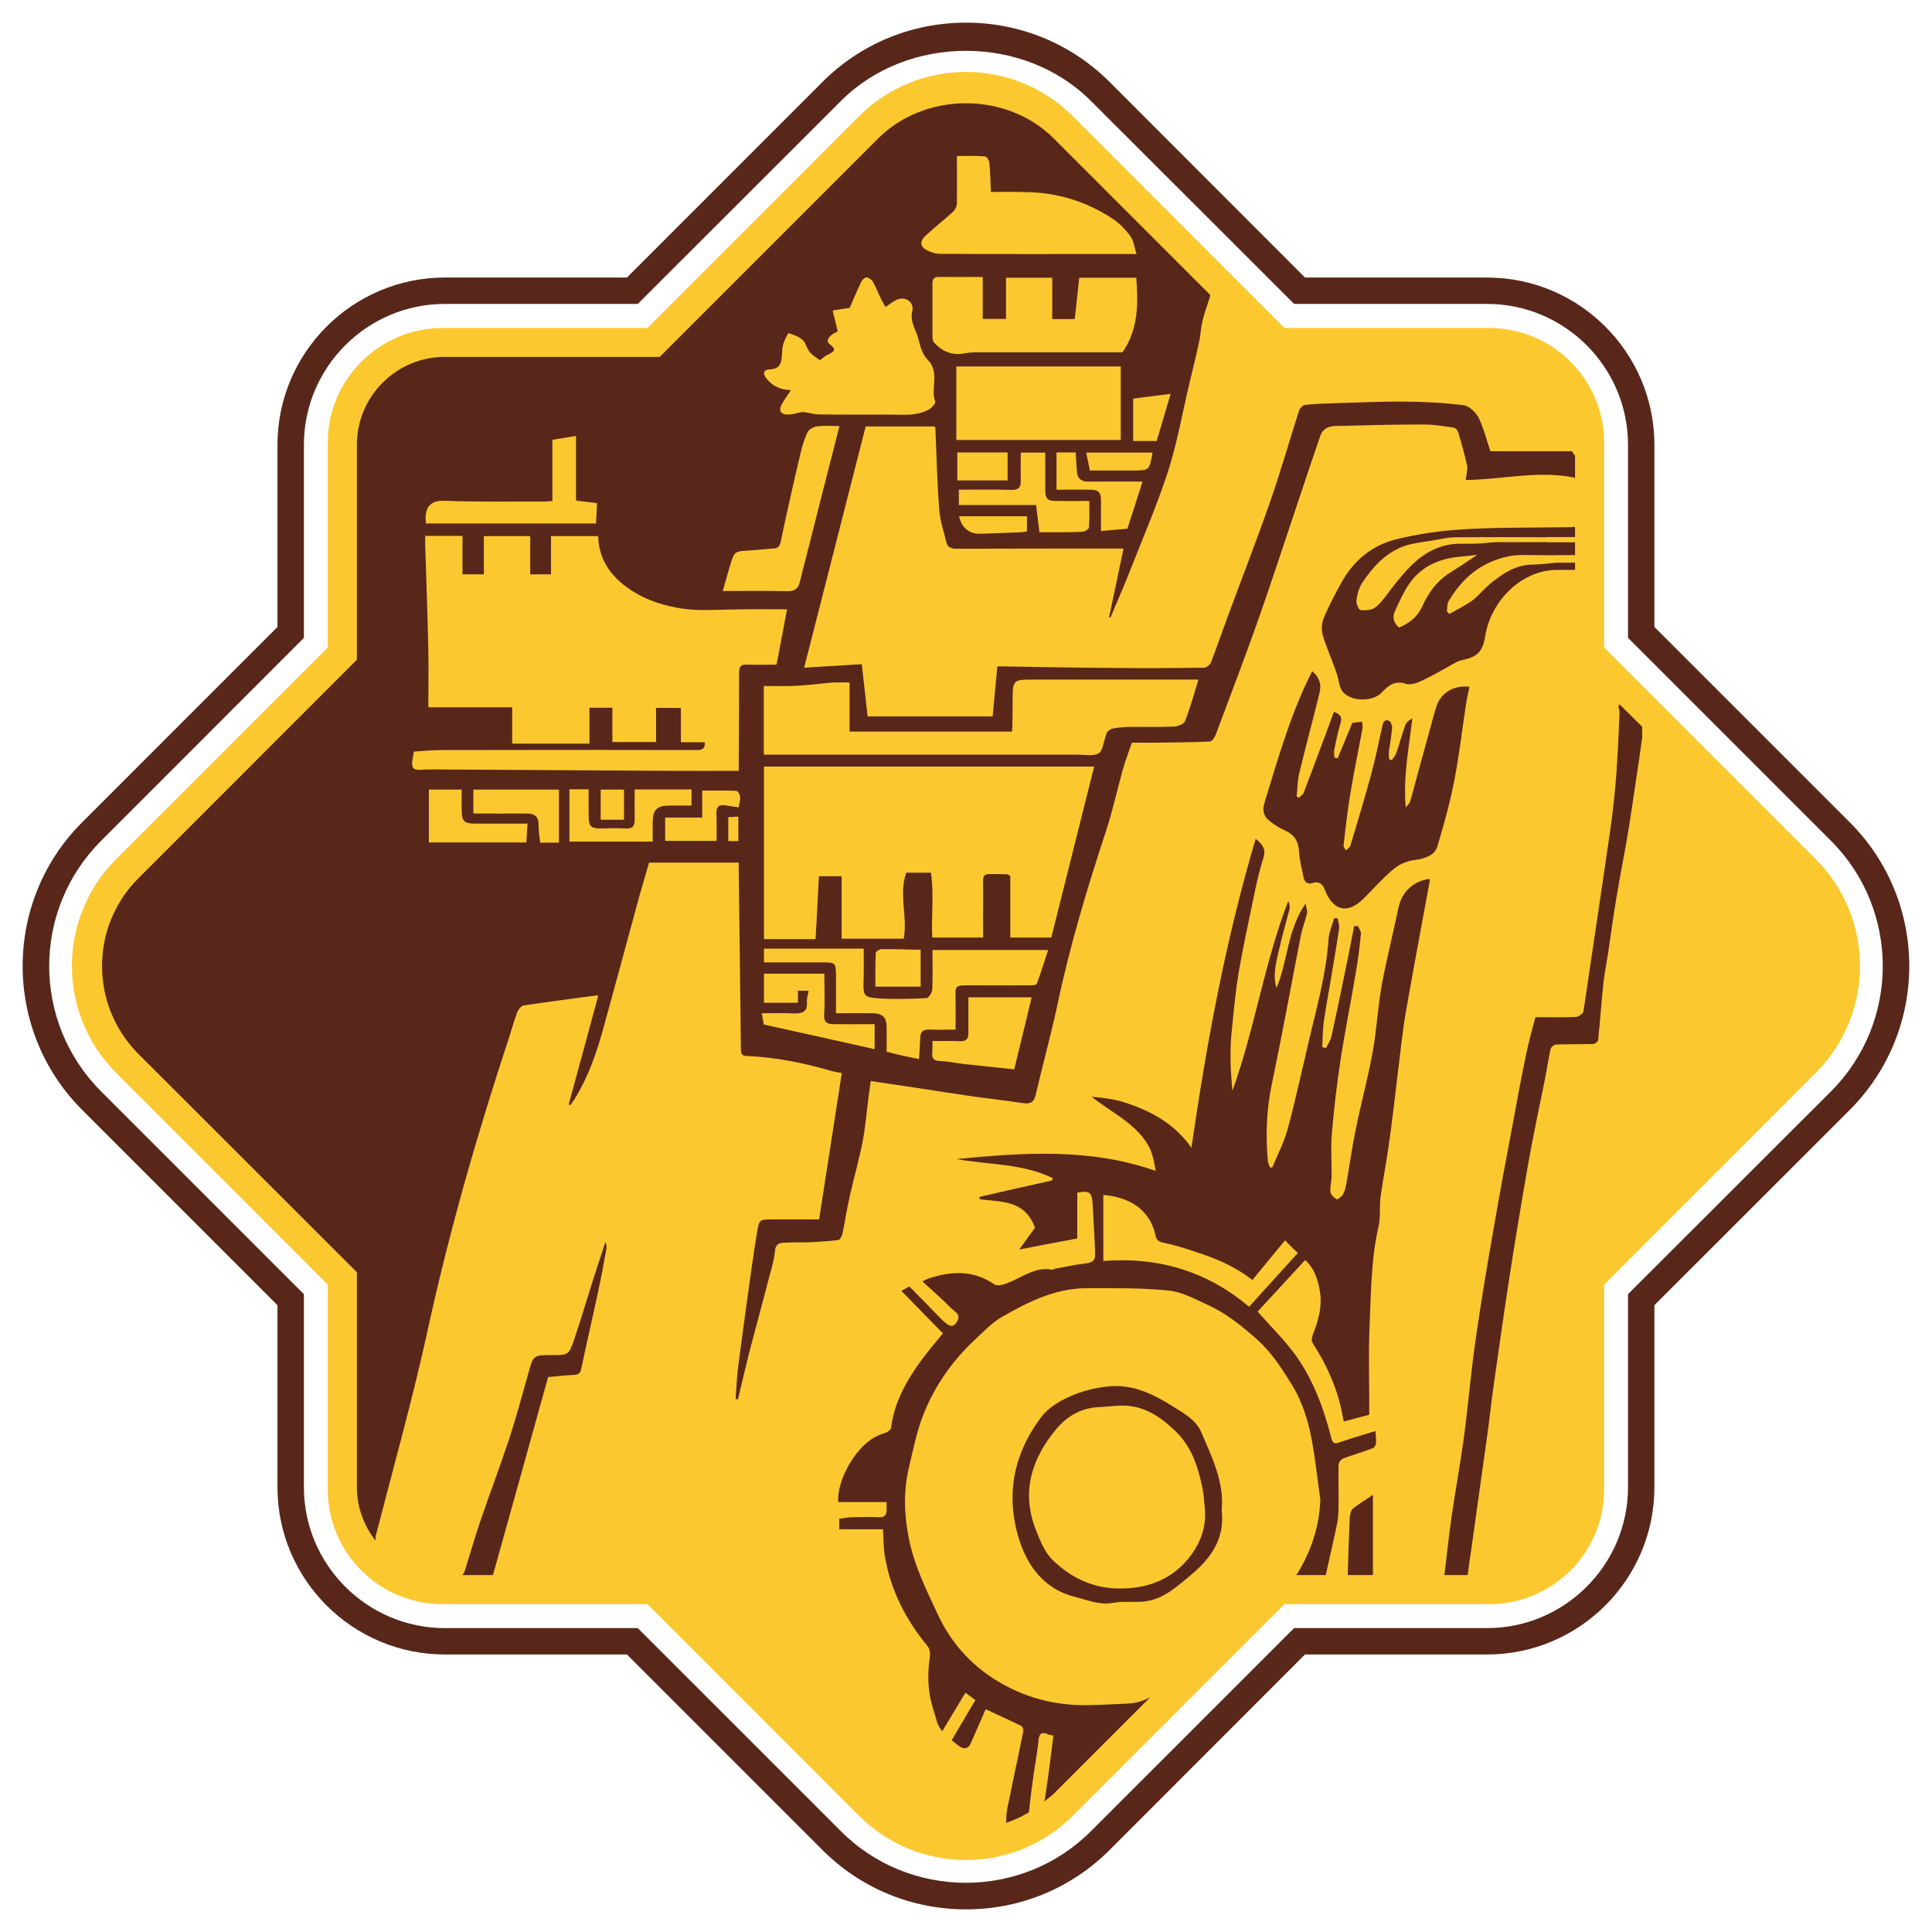
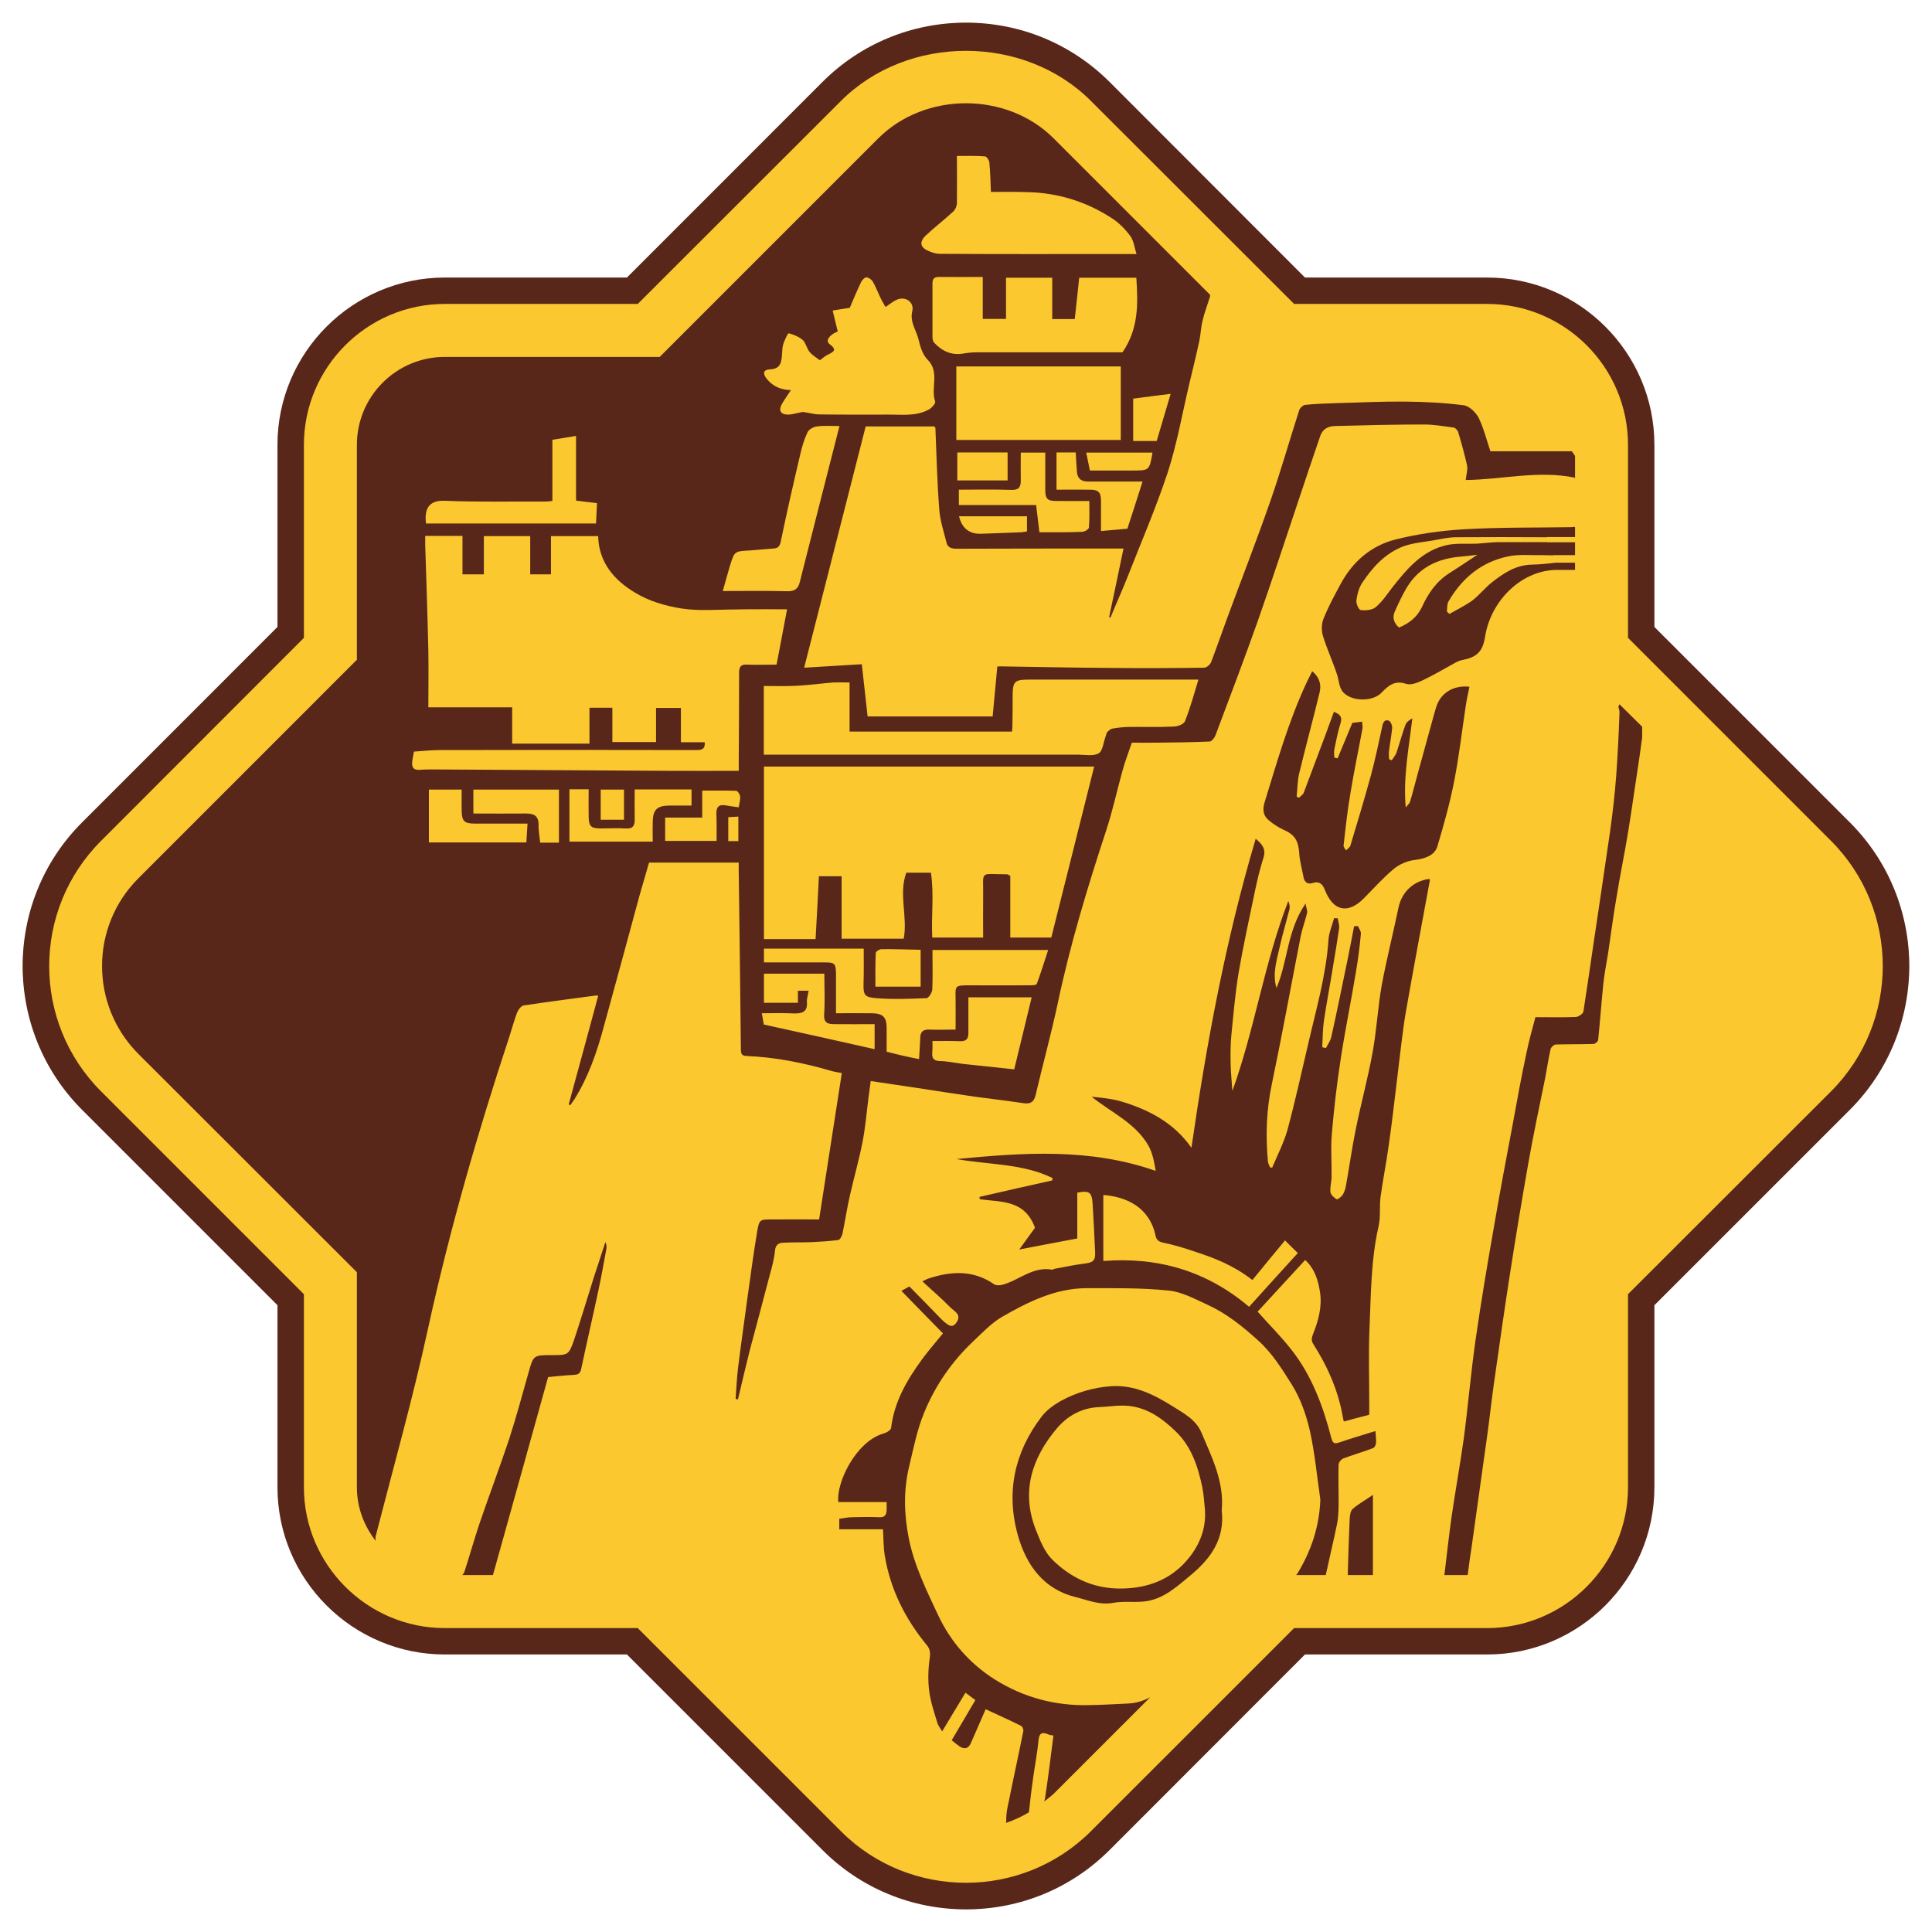
<svg xmlns="http://www.w3.org/2000/svg" width="60" height="60" viewBox="0 0 1024 1024">
  <g transform="matrix(26.34017 0 0 26.34017 -9510.614 -29418.921)">
-     <path fill="rgb(251, 200, 48)" d="M 397.605 1134.172 L 393.348 1129.914 L 393.348 1125.793 C 393.348 1124.52 392.312 1123.484 391.035 1123.484 L 386.914 1123.484 L 382.656 1119.223 C 381.469 1118.035 379.543 1118.035 378.355 1119.223 L 374.098 1123.484 L 369.977 1123.484 C 368.699 1123.484 367.664 1124.52 367.664 1125.793 L 367.664 1129.914 L 363.406 1134.172 C 362.219 1135.359 362.219 1137.285 363.406 1138.473 L 367.664 1142.734 L 367.664 1146.852 C 367.664 1148.129 368.699 1149.164 369.977 1149.164 L 374.098 1149.164 L 378.355 1153.422 C 379.543 1154.609 381.469 1154.609 382.656 1153.422 L 386.914 1149.164 L 391.035 1149.164 C 392.312 1149.164 393.348 1148.129 393.348 1146.852 L 393.348 1142.734 L 397.605 1138.473 C 398.793 1137.285 398.793 1135.359 397.605 1134.172" />
+     <path fill="rgb(251, 200, 48)" transform="translate(380.5059 1136.322) scale(1.055) translate(-380.5059 -1136.322)" d="M 397.605 1134.172 L 393.348 1129.914 L 393.348 1125.793 C 393.348 1124.52 392.312 1123.484 391.035 1123.484 L 386.914 1123.484 L 382.656 1119.223 C 381.469 1118.035 379.543 1118.035 378.355 1119.223 L 374.098 1123.484 L 369.977 1123.484 C 368.699 1123.484 367.664 1124.52 367.664 1125.793 L 367.664 1129.914 L 363.406 1134.172 C 362.219 1135.359 362.219 1137.285 363.406 1138.473 L 367.664 1142.734 L 367.664 1146.852 C 367.664 1148.129 368.699 1149.164 369.977 1149.164 L 374.098 1149.164 L 378.355 1153.422 C 379.543 1154.609 381.469 1154.609 382.656 1153.422 L 386.914 1149.164 L 391.035 1149.164 C 392.312 1149.164 393.348 1148.129 393.348 1146.852 L 393.348 1142.734 L 397.605 1138.473 C 398.793 1137.285 398.793 1135.359 397.605 1134.172" />
    <path fill="rgb(88, 39, 26)" d="M 388.227 1147.453 C 388.211 1147.824 388.199 1148.195 388.188 1148.578 L 388.695 1148.578 L 388.695 1146.965 C 388.547 1147.066 388.406 1147.145 388.289 1147.246 C 388.242 1147.285 388.23 1147.383 388.227 1147.453" />
    <path fill="rgb(88, 39, 26)" d="M 387.621 1130.824 C 387.66 1130.664 387.625 1130.516 387.473 1130.391 C 387.434 1130.473 387.398 1130.539 387.367 1130.605 C 387 1131.387 386.766 1132.215 386.512 1133.039 C 386.469 1133.188 386.492 1133.309 386.609 1133.398 C 386.699 1133.473 386.797 1133.535 386.898 1133.582 C 387.117 1133.676 387.195 1133.801 387.211 1134.039 C 387.219 1134.207 387.27 1134.379 387.301 1134.547 C 387.324 1134.652 387.398 1134.68 387.484 1134.652 C 387.625 1134.609 387.688 1134.684 387.73 1134.797 C 387.898 1135.219 388.191 1135.281 388.508 1134.965 C 388.711 1134.762 388.898 1134.547 389.117 1134.367 C 389.23 1134.273 389.395 1134.203 389.543 1134.188 C 389.73 1134.164 389.938 1134.102 389.992 1133.914 C 390.121 1133.484 390.242 1133.051 390.328 1132.613 C 390.426 1132.117 390.484 1131.613 390.559 1131.113 C 390.578 1130.977 390.609 1130.84 390.637 1130.703 C 390.324 1130.668 390.07 1130.82 389.977 1131.086 C 389.945 1131.18 389.922 1131.273 389.895 1131.367 C 389.793 1131.734 389.691 1132.105 389.59 1132.477 C 389.539 1132.656 389.496 1132.84 389.441 1133.02 C 389.426 1133.062 389.383 1133.094 389.355 1133.133 C 389.301 1132.52 389.418 1131.938 389.488 1131.34 C 389.422 1131.375 389.367 1131.418 389.348 1131.473 C 389.281 1131.656 389.23 1131.848 389.168 1132.031 C 389.148 1132.086 389.105 1132.133 389.074 1132.184 C 389.055 1132.176 389.039 1132.168 389.02 1132.16 C 389.02 1132.113 389.012 1132.066 389.016 1132.02 C 389.035 1131.859 389.066 1131.699 389.082 1131.535 C 389.086 1131.488 389.055 1131.402 389.016 1131.387 C 388.93 1131.352 388.898 1131.422 388.883 1131.5 C 388.809 1131.832 388.742 1132.168 388.652 1132.496 C 388.523 1132.965 388.383 1133.434 388.242 1133.898 C 388.23 1133.938 388.184 1133.965 388.152 1133.996 C 388.133 1133.961 388.098 1133.922 388.105 1133.895 C 388.145 1133.535 388.184 1133.18 388.246 1132.824 C 388.316 1132.395 388.406 1131.973 388.484 1131.547 C 388.492 1131.504 388.48 1131.461 388.477 1131.406 C 388.402 1131.414 388.336 1131.422 388.281 1131.43 C 388.18 1131.672 388.082 1131.91 387.984 1132.145 C 387.961 1132.137 387.941 1132.133 387.918 1132.129 C 387.918 1132.066 387.906 1132.004 387.922 1131.945 C 387.957 1131.773 387.992 1131.605 388.043 1131.438 C 388.082 1131.316 388.039 1131.258 387.91 1131.207 C 387.848 1131.379 387.789 1131.539 387.73 1131.699 C 387.586 1132.082 387.445 1132.461 387.301 1132.84 C 387.285 1132.879 387.238 1132.902 387.207 1132.938 C 387.191 1132.93 387.176 1132.922 387.16 1132.914 C 387.176 1132.762 387.176 1132.609 387.207 1132.465 C 387.34 1131.914 387.488 1131.371 387.621 1130.824" />
    <path fill="rgb(88, 39, 26)" d="M 383.27 1140.93 C 383.734 1140.965 384.199 1141.176 384.32 1141.746 C 384.34 1141.84 384.387 1141.871 384.484 1141.891 C 384.707 1141.938 384.922 1142.004 385.137 1142.078 C 385.516 1142.203 385.887 1142.344 386.27 1142.641 C 386.477 1142.387 386.699 1142.117 386.926 1141.844 C 387.035 1141.953 387.102 1142.02 387.184 1142.098 C 386.855 1142.457 386.539 1142.809 386.203 1143.18 C 385.355 1142.461 384.375 1142.172 383.27 1142.258 Z M 383.754 1151.164 C 383.496 1151.176 383.234 1151.191 382.973 1151.195 C 382.289 1151.211 381.652 1151.035 381.082 1150.676 C 380.582 1150.359 380.199 1149.922 379.945 1149.383 C 379.711 1148.883 379.465 1148.387 379.355 1147.836 C 379.262 1147.359 379.246 1146.891 379.359 1146.41 C 379.449 1146.035 379.52 1145.66 379.668 1145.301 C 379.895 1144.754 380.223 1144.281 380.652 1143.875 C 380.84 1143.699 381.02 1143.504 381.238 1143.379 C 381.762 1143.078 382.305 1142.809 382.93 1142.805 C 383.477 1142.805 384.031 1142.797 384.574 1142.852 C 384.844 1142.875 385.105 1143.02 385.363 1143.137 C 385.742 1143.309 386.062 1143.566 386.375 1143.848 C 386.668 1144.109 386.867 1144.434 387.066 1144.75 C 387.238 1145.027 387.352 1145.352 387.426 1145.672 C 387.527 1146.129 387.57 1146.598 387.637 1147.059 C 387.617 1147.609 387.449 1148.102 387.168 1148.559 C 387.164 1148.566 387.152 1148.574 387.145 1148.578 L 387.746 1148.578 C 387.82 1148.234 387.902 1147.895 387.973 1147.551 C 387.996 1147.441 388 1147.324 388.004 1147.211 C 388.008 1146.926 387.996 1146.641 388.004 1146.355 C 388.004 1146.312 388.059 1146.246 388.102 1146.23 C 388.301 1146.156 388.504 1146.098 388.699 1146.023 C 388.73 1146.012 388.754 1145.957 388.758 1145.922 C 388.762 1145.844 388.75 1145.762 388.746 1145.68 C 388.496 1145.758 388.254 1145.828 388.016 1145.91 C 387.922 1145.941 387.891 1145.934 387.859 1145.824 C 387.695 1145.188 387.469 1144.57 387.055 1144.043 C 386.844 1143.773 386.598 1143.531 386.375 1143.277 C 386.684 1142.941 387 1142.598 387.332 1142.238 C 387.527 1142.418 387.598 1142.656 387.633 1142.906 C 387.672 1143.195 387.594 1143.469 387.488 1143.734 C 387.461 1143.809 387.449 1143.863 387.5 1143.938 C 387.738 1144.312 387.926 1144.707 388.035 1145.141 C 388.066 1145.254 388.082 1145.375 388.109 1145.488 C 388.273 1145.445 388.438 1145.398 388.621 1145.352 L 388.621 1145.125 C 388.621 1144.633 388.605 1144.137 388.625 1143.645 C 388.656 1142.945 388.652 1142.246 388.809 1141.559 C 388.852 1141.371 388.824 1141.164 388.848 1140.973 C 388.895 1140.625 388.965 1140.285 389.012 1139.938 C 389.086 1139.43 389.141 1138.922 389.203 1138.414 C 389.254 1138.016 389.293 1137.613 389.363 1137.215 C 389.516 1136.344 389.68 1135.473 389.84 1134.602 C 389.84 1134.59 389.836 1134.578 389.836 1134.57 C 389.516 1134.605 389.277 1134.832 389.211 1135.141 C 389.102 1135.664 388.969 1136.188 388.871 1136.715 C 388.793 1137.16 388.77 1137.617 388.688 1138.062 C 388.594 1138.582 388.453 1139.094 388.348 1139.617 C 388.273 1139.98 388.223 1140.352 388.156 1140.723 C 388.145 1140.789 388.125 1140.863 388.09 1140.922 C 388.062 1140.965 387.984 1141.027 387.965 1141.016 C 387.91 1140.984 387.848 1140.926 387.84 1140.871 C 387.828 1140.77 387.863 1140.664 387.863 1140.562 C 387.867 1140.277 387.844 1139.996 387.867 1139.711 C 387.91 1139.203 387.969 1138.695 388.047 1138.191 C 388.137 1137.602 388.258 1137.02 388.355 1136.43 C 388.398 1136.18 388.43 1135.926 388.453 1135.672 C 388.457 1135.621 388.414 1135.57 388.395 1135.52 C 388.367 1135.52 388.344 1135.52 388.316 1135.523 C 388.277 1135.734 388.234 1135.949 388.191 1136.164 C 388.082 1136.691 387.977 1137.215 387.859 1137.742 C 387.844 1137.824 387.789 1137.895 387.75 1137.973 C 387.727 1137.969 387.699 1137.961 387.676 1137.957 C 387.684 1137.781 387.684 1137.605 387.707 1137.438 C 387.762 1137.059 387.836 1136.688 387.895 1136.312 C 387.938 1136.059 387.98 1135.809 388.016 1135.555 C 388.02 1135.492 387.996 1135.43 387.988 1135.363 C 387.965 1135.363 387.938 1135.363 387.914 1135.359 C 387.875 1135.504 387.812 1135.645 387.801 1135.789 C 387.754 1136.504 387.555 1137.184 387.395 1137.879 C 387.258 1138.461 387.129 1139.051 386.973 1139.629 C 386.898 1139.887 386.773 1140.129 386.668 1140.379 C 386.656 1140.379 386.641 1140.375 386.625 1140.375 C 386.609 1140.336 386.586 1140.293 386.582 1140.254 C 386.535 1139.734 386.551 1139.219 386.66 1138.703 C 386.867 1137.715 387.047 1136.719 387.242 1135.723 C 387.273 1135.566 387.332 1135.414 387.371 1135.254 C 387.379 1135.211 387.355 1135.16 387.34 1135.066 C 386.965 1135.609 386.984 1136.23 386.754 1136.766 C 386.668 1136.473 386.762 1136.195 386.824 1135.918 C 386.879 1135.672 386.953 1135.426 387.016 1135.18 C 387.027 1135.129 387.016 1135.07 386.992 1135.016 C 386.508 1136.258 386.32 1137.582 385.867 1138.836 C 385.855 1138.656 385.836 1138.477 385.832 1138.297 C 385.828 1138.109 385.828 1137.922 385.844 1137.738 C 385.887 1137.312 385.922 1136.883 385.992 1136.461 C 386.086 1135.91 386.207 1135.367 386.32 1134.82 C 386.367 1134.594 386.422 1134.363 386.492 1134.145 C 386.547 1133.973 386.473 1133.875 386.336 1133.762 C 385.73 1135.805 385.348 1137.875 385.043 1139.98 C 384.699 1139.488 384.211 1139.227 383.668 1139.059 C 383.465 1138.996 383.25 1138.973 383.035 1138.953 C 383.434 1139.273 383.914 1139.48 384.176 1139.934 C 384.262 1140.086 384.293 1140.262 384.324 1140.445 C 382.996 1139.98 381.66 1140.078 380.316 1140.207 C 380.965 1140.324 381.645 1140.293 382.25 1140.59 C 382.246 1140.605 382.242 1140.621 382.242 1140.637 C 381.754 1140.746 381.266 1140.855 380.777 1140.969 C 380.781 1140.984 380.781 1141 380.785 1141.016 C 381.211 1141.074 381.691 1141.023 381.895 1141.59 C 381.793 1141.73 381.664 1141.906 381.578 1142.027 C 381.922 1141.961 382.324 1141.883 382.746 1141.805 L 382.746 1140.883 C 382.988 1140.836 383.039 1140.871 383.055 1141.109 C 383.074 1141.43 383.09 1141.75 383.105 1142.074 C 383.113 1142.254 383.066 1142.289 382.883 1142.312 C 382.676 1142.336 382.477 1142.383 382.273 1142.418 C 382.266 1142.422 382.258 1142.438 382.246 1142.434 C 381.855 1142.359 381.574 1142.648 381.234 1142.738 C 381.184 1142.75 381.113 1142.754 381.074 1142.727 C 380.652 1142.434 380.203 1142.461 379.746 1142.613 C 379.711 1142.625 379.68 1142.645 379.629 1142.668 C 379.824 1142.848 380.02 1143.016 380.195 1143.195 C 380.273 1143.273 380.43 1143.336 380.312 1143.5 C 380.258 1143.574 380.207 1143.582 380.137 1143.535 C 380.098 1143.508 380.059 1143.477 380.023 1143.441 C 379.809 1143.219 379.59 1142.996 379.367 1142.77 C 379.301 1142.809 379.242 1142.84 379.207 1142.859 C 379.488 1143.148 379.766 1143.434 380.043 1143.715 C 379.895 1143.898 379.75 1144.062 379.621 1144.238 C 379.32 1144.652 379.062 1145.09 379 1145.617 C 378.996 1145.66 378.906 1145.715 378.844 1145.73 C 378.285 1145.895 377.891 1146.727 377.938 1147.109 L 378.91 1147.109 C 378.91 1147.18 378.91 1147.227 378.91 1147.273 C 378.906 1147.371 378.867 1147.422 378.758 1147.414 C 378.578 1147.406 378.395 1147.41 378.215 1147.414 C 378.129 1147.414 378.047 1147.434 377.957 1147.445 L 377.957 1147.656 L 378.836 1147.656 C 378.848 1147.84 378.844 1148.023 378.875 1148.203 C 378.988 1148.871 379.285 1149.461 379.715 1149.984 C 379.781 1150.062 379.793 1150.137 379.777 1150.246 C 379.746 1150.465 379.738 1150.691 379.766 1150.91 C 379.793 1151.129 379.867 1151.34 379.93 1151.551 C 379.945 1151.605 379.984 1151.652 380.027 1151.723 C 380.191 1151.449 380.344 1151.199 380.496 1150.945 C 380.559 1150.992 380.617 1151.035 380.695 1151.094 C 380.539 1151.359 380.379 1151.629 380.219 1151.902 C 380.277 1151.949 380.328 1151.992 380.379 1152.027 C 380.484 1152.094 380.562 1152.066 380.609 1151.949 C 380.707 1151.723 380.809 1151.496 380.902 1151.277 C 381.152 1151.395 381.383 1151.496 381.609 1151.609 C 381.641 1151.621 381.668 1151.688 381.66 1151.719 C 381.566 1152.191 381.461 1152.664 381.367 1153.137 C 381.34 1153.254 381.316 1153.375 381.316 1153.492 C 381.32 1153.52 381.316 1153.547 381.309 1153.566 C 381.469 1153.512 381.625 1153.441 381.773 1153.352 C 381.797 1153.145 381.816 1152.953 381.844 1152.762 C 381.879 1152.477 381.938 1152.195 381.965 1151.91 C 381.98 1151.738 382.051 1151.734 382.176 1151.789 C 382.199 1151.801 382.227 1151.801 382.266 1151.805 C 382.215 1152.207 382.168 1152.598 382.109 1152.988 C 382.102 1153.047 382.094 1153.094 382.082 1153.133 C 382.145 1153.082 382.211 1153.035 382.273 1152.977 L 384.215 1151.035 C 384.074 1151.113 383.926 1151.156 383.754 1151.164" />
    <path fill="rgb(88, 39, 26)" d="M 384.891 1148.348 C 384.531 1148.723 384.055 1148.863 383.539 1148.848 C 383.027 1148.832 382.59 1148.613 382.238 1148.262 C 382.086 1148.109 381.996 1147.879 381.914 1147.672 C 381.609 1146.902 381.832 1146.223 382.336 1145.625 C 382.543 1145.383 382.816 1145.219 383.168 1145.199 C 383.406 1145.191 383.637 1145.141 383.879 1145.188 C 384.215 1145.254 384.469 1145.441 384.711 1145.672 C 385.043 1145.984 385.172 1146.387 385.262 1146.812 C 385.293 1146.965 385.301 1147.125 385.316 1147.281 C 385.34 1147.703 385.164 1148.062 384.891 1148.348 M 385.242 1145.707 C 385.133 1145.449 384.883 1145.32 384.656 1145.176 C 384.285 1144.945 383.895 1144.75 383.438 1144.777 C 383.078 1144.801 382.73 1144.902 382.414 1145.074 C 382.27 1145.156 382.125 1145.262 382.027 1145.391 C 381.48 1146.109 381.305 1146.918 381.555 1147.793 C 381.727 1148.387 382.074 1148.867 382.719 1149.023 C 382.961 1149.082 383.195 1149.188 383.465 1149.137 C 383.695 1149.094 383.945 1149.141 384.172 1149.098 C 384.516 1149.031 384.77 1148.793 385.031 1148.578 C 385.434 1148.242 385.719 1147.848 385.652 1147.277 C 385.707 1146.711 385.457 1146.211 385.242 1145.707" />
    <path fill="rgb(88, 39, 26)" d="M 372.762 1144.438 C 372.875 1143.902 373 1143.367 373.113 1142.836 C 373.172 1142.562 373.219 1142.289 373.27 1142.016 C 373.277 1141.977 373.277 1141.93 373.25 1141.879 C 373.172 1142.117 373.094 1142.355 373.016 1142.594 C 372.887 1143.004 372.762 1143.422 372.625 1143.832 C 372.512 1144.156 372.504 1144.152 372.168 1144.152 C 371.801 1144.152 371.801 1144.156 371.703 1144.508 C 371.578 1144.953 371.457 1145.398 371.316 1145.836 C 371.129 1146.395 370.922 1146.945 370.73 1147.504 C 370.617 1147.836 370.523 1148.176 370.414 1148.512 C 370.406 1148.531 370.391 1148.559 370.371 1148.578 L 370.988 1148.578 C 371.363 1147.238 371.73 1145.918 372.098 1144.594 C 372.266 1144.578 372.434 1144.559 372.598 1144.551 C 372.684 1144.547 372.738 1144.539 372.762 1144.438" />
    <path fill="rgb(88, 39, 26)" d="M 397.82 1135.762 C 397.828 1135.797 397.84 1135.836 397.848 1135.871 C 397.84 1135.836 397.828 1135.797 397.82 1135.762" />
    <path fill="rgb(88, 39, 26)" d="M 397.914 1138.844 L 393.828 1142.926 L 393.828 1146.809 C 393.828 1148.371 392.555 1149.645 390.992 1149.645 L 387.109 1149.645 L 383.023 1153.73 C 382.332 1154.422 381.418 1154.77 380.508 1154.77 C 379.594 1154.77 378.68 1154.426 377.988 1153.73 L 373.902 1149.645 L 370.02 1149.645 C 368.457 1149.645 367.184 1148.371 367.184 1146.809 L 367.184 1142.926 L 363.102 1138.844 C 361.711 1137.453 361.711 1135.195 363.102 1133.805 L 367.184 1129.719 L 367.184 1125.836 C 367.184 1124.273 368.457 1123 370.02 1123 L 373.902 1123 L 377.988 1118.918 C 379.332 1117.57 381.68 1117.57 383.023 1118.918 L 387.109 1123 L 390.992 1123 C 392.555 1123 393.828 1124.273 393.828 1125.836 L 393.828 1129.719 L 397.914 1133.805 C 399.301 1135.195 399.301 1137.453 397.914 1138.844 M 398.289 1133.43 L 394.359 1129.5 L 394.359 1125.836 C 394.359 1123.98 392.848 1122.469 390.992 1122.469 L 387.328 1122.469 L 383.402 1118.539 C 382.629 1117.766 381.602 1117.34 380.508 1117.34 C 379.414 1117.34 378.383 1117.766 377.613 1118.539 L 373.684 1122.469 L 370.02 1122.469 C 368.164 1122.469 366.652 1123.98 366.652 1125.836 L 366.652 1129.5 L 362.723 1133.43 C 361.125 1135.023 361.125 1137.621 362.723 1139.219 L 366.652 1143.148 L 366.652 1146.809 C 366.652 1148.668 368.164 1150.176 370.02 1150.176 L 373.684 1150.176 L 377.613 1154.105 C 378.383 1154.879 379.414 1155.305 380.508 1155.305 C 381.602 1155.305 382.629 1154.879 383.402 1154.105 L 387.328 1150.176 L 390.992 1150.176 C 392.848 1150.176 394.359 1148.668 394.359 1146.809 L 394.359 1143.148 L 398.289 1139.219 C 399.887 1137.621 399.887 1135.023 398.289 1133.43" />
    <path fill="rgb(88, 39, 26)" d="M 394.113 1131.508 L 393.656 1131.055 L 393.633 1131.109 C 393.648 1131.152 393.66 1131.195 393.656 1131.234 C 393.641 1131.656 393.621 1132.078 393.59 1132.5 C 393.562 1132.867 393.52 1133.234 393.469 1133.602 C 393.359 1134.371 393.242 1135.137 393.129 1135.906 C 393.062 1136.352 393 1136.797 392.93 1137.242 C 392.918 1137.285 392.832 1137.344 392.781 1137.348 C 392.516 1137.359 392.246 1137.352 391.965 1137.352 C 391.898 1137.602 391.832 1137.836 391.785 1138.07 C 391.688 1138.523 391.602 1138.984 391.52 1139.441 C 391.387 1140.145 391.254 1140.848 391.133 1141.555 C 391 1142.312 390.871 1143.074 390.762 1143.836 C 390.668 1144.488 390.613 1145.145 390.527 1145.801 C 390.453 1146.34 390.355 1146.871 390.277 1147.41 C 390.223 1147.797 390.18 1148.184 390.133 1148.578 L 390.602 1148.578 C 390.625 1148.383 390.652 1148.203 390.68 1148.02 C 390.742 1147.582 390.801 1147.148 390.863 1146.711 C 390.906 1146.395 390.953 1146.078 390.996 1145.762 C 391.043 1145.426 391.078 1145.09 391.125 1144.758 C 391.23 1144.023 391.332 1143.293 391.445 1142.566 C 391.562 1141.809 391.688 1141.055 391.82 1140.301 C 391.922 1139.719 392.047 1139.141 392.164 1138.562 C 392.199 1138.375 392.227 1138.184 392.27 1137.996 C 392.277 1137.957 392.336 1137.906 392.371 1137.902 C 392.625 1137.895 392.879 1137.898 393.133 1137.891 C 393.164 1137.891 393.223 1137.844 393.227 1137.812 C 393.266 1137.434 393.293 1137.051 393.332 1136.672 C 393.355 1136.461 393.398 1136.254 393.43 1136.047 C 393.484 1135.684 393.531 1135.316 393.594 1134.953 C 393.668 1134.496 393.762 1134.047 393.836 1133.59 C 393.914 1133.109 393.98 1132.625 394.055 1132.141 C 394.074 1132.004 394.094 1131.867 394.113 1131.723 Z M 394.113 1131.508" />
    <path fill="rgb(88, 39, 26)" d="M 384.914 1131.395 C 384.895 1131.453 384.766 1131.504 384.688 1131.504 C 384.383 1131.52 384.074 1131.508 383.77 1131.512 C 383.66 1131.516 383.551 1131.527 383.445 1131.547 C 383.41 1131.555 383.375 1131.59 383.348 1131.617 C 383.332 1131.637 383.328 1131.668 383.32 1131.691 C 383.273 1131.812 383.262 1131.992 383.176 1132.043 C 383.07 1132.105 382.902 1132.07 382.762 1132.07 C 380.719 1132.07 378.68 1132.07 376.641 1132.07 L 376.438 1132.07 L 376.438 1130.688 C 376.66 1130.688 376.875 1130.695 377.094 1130.684 C 377.34 1130.672 377.59 1130.637 377.836 1130.617 C 377.938 1130.613 378.039 1130.617 378.164 1130.617 L 378.164 1131.605 L 381.434 1131.605 C 381.438 1131.547 381.441 1131.492 381.441 1131.441 C 381.445 1131.281 381.445 1131.121 381.445 1130.961 C 381.445 1130.574 381.461 1130.559 381.836 1130.559 L 385.184 1130.559 C 385.098 1130.844 385.02 1131.125 384.914 1131.395 M 382.223 1135.75 L 381.398 1135.75 L 381.398 1134.508 C 381.355 1134.488 381.344 1134.477 381.336 1134.477 C 380.754 1134.477 380.863 1134.383 380.852 1134.938 C 380.848 1135.203 380.852 1135.469 380.852 1135.75 L 379.828 1135.75 C 379.805 1135.32 379.867 1134.883 379.801 1134.445 L 379.305 1134.445 C 379.148 1134.883 379.336 1135.324 379.254 1135.773 L 378.004 1135.773 L 378.004 1134.516 L 377.547 1134.516 C 377.527 1134.934 377.504 1135.352 377.48 1135.781 L 376.441 1135.781 L 376.441 1132.309 L 383.086 1132.309 C 382.797 1133.465 382.508 1134.613 382.223 1135.75 M 378.684 1136.738 C 378.684 1136.512 378.68 1136.285 378.691 1136.059 C 378.691 1136.031 378.766 1135.984 378.805 1135.984 C 379.066 1135.98 379.324 1135.992 379.594 1135.996 L 379.594 1136.738 Z M 381.93 1136.684 C 381.922 1136.707 381.844 1136.711 381.801 1136.711 C 381.371 1136.715 380.941 1136.711 380.516 1136.711 C 380.301 1136.715 380.289 1136.727 380.297 1136.949 C 380.301 1137.16 380.297 1137.375 380.297 1137.602 C 380.117 1137.602 379.949 1137.609 379.781 1137.602 C 379.648 1137.594 379.586 1137.641 379.586 1137.773 C 379.582 1137.91 379.57 1138.047 379.562 1138.195 C 379.445 1138.172 379.336 1138.152 379.227 1138.125 C 379.121 1138.102 379.02 1138.074 378.91 1138.047 L 378.91 1137.566 C 378.91 1137.352 378.836 1137.277 378.613 1137.273 C 378.379 1137.27 378.145 1137.273 377.891 1137.273 L 377.891 1136.48 C 377.887 1136.273 377.867 1136.25 377.668 1136.25 C 377.262 1136.25 376.855 1136.25 376.441 1136.25 L 376.441 1135.973 L 378.449 1135.973 C 378.449 1136.219 378.453 1136.449 378.445 1136.68 C 378.438 1136.918 378.477 1136.949 378.695 1136.969 C 379.031 1136.996 379.371 1136.984 379.711 1136.969 C 379.754 1136.969 379.824 1136.859 379.828 1136.797 C 379.84 1136.535 379.832 1136.273 379.832 1136 L 382.16 1136 C 382.082 1136.238 382.012 1136.465 381.93 1136.684 M 381.477 1138.402 C 381.109 1138.363 380.781 1138.328 380.453 1138.293 C 380.293 1138.273 380.133 1138.238 379.969 1138.234 C 379.836 1138.227 379.82 1138.16 379.828 1138.051 C 379.836 1137.988 379.832 1137.922 379.832 1137.832 C 380.023 1137.832 380.207 1137.828 380.391 1137.836 C 380.516 1137.84 380.555 1137.781 380.555 1137.672 C 380.555 1137.438 380.555 1137.199 380.555 1136.953 L 381.828 1136.953 C 381.711 1137.445 381.59 1137.934 381.477 1138.402 M 378.668 1137.996 C 377.93 1137.828 377.199 1137.668 376.438 1137.5 C 376.43 1137.445 376.414 1137.367 376.398 1137.273 C 376.629 1137.273 376.836 1137.266 377.043 1137.277 C 377.211 1137.281 377.324 1137.246 377.305 1137.043 C 377.301 1136.977 377.328 1136.906 377.34 1136.82 L 377.125 1136.82 L 377.125 1137.062 L 376.441 1137.062 L 376.441 1136.477 L 377.656 1136.477 C 377.656 1136.742 377.672 1137.02 377.652 1137.297 C 377.641 1137.469 377.73 1137.492 377.852 1137.492 C 378.121 1137.496 378.391 1137.492 378.668 1137.492 Z M 375.941 1130.418 C 375.941 1131.008 375.938 1131.602 375.934 1132.191 L 375.934 1132.395 C 375.453 1132.395 374.992 1132.398 374.531 1132.395 C 372.957 1132.387 371.387 1132.375 369.812 1132.367 C 369.711 1132.367 369.609 1132.367 369.508 1132.375 C 369.359 1132.383 369.352 1132.289 369.367 1132.184 C 369.375 1132.129 369.387 1132.074 369.398 1132.008 C 369.578 1131.996 369.758 1131.977 369.938 1131.977 C 371.648 1131.973 373.359 1131.973 375.07 1131.977 C 375.172 1131.977 375.262 1131.973 375.25 1131.82 L 374.77 1131.82 L 374.77 1131.129 L 374.27 1131.129 L 374.27 1131.816 L 373.391 1131.816 L 373.391 1131.125 L 372.93 1131.125 L 372.93 1131.848 L 371.375 1131.848 L 371.375 1131.117 L 369.688 1131.117 C 369.688 1130.719 369.695 1130.348 369.688 1129.977 C 369.672 1129.27 369.648 1128.562 369.625 1127.855 C 369.625 1127.797 369.625 1127.738 369.625 1127.668 L 370.375 1127.668 L 370.375 1128.441 L 370.805 1128.441 L 370.805 1127.672 L 371.738 1127.672 L 371.738 1128.441 L 372.156 1128.441 L 372.156 1127.672 L 373.105 1127.672 C 373.117 1128.203 373.43 1128.559 373.84 1128.805 C 374.117 1128.977 374.457 1129.078 374.785 1129.129 C 375.145 1129.184 375.516 1129.148 375.883 1129.148 C 375.938 1129.148 375.996 1129.145 376.047 1129.145 C 376.332 1129.141 376.613 1129.145 376.906 1129.145 C 376.836 1129.512 376.766 1129.895 376.695 1130.258 C 376.496 1130.258 376.301 1130.266 376.105 1130.258 C 375.984 1130.25 375.941 1130.293 375.941 1130.418 M 375.934 1133.129 C 375.844 1133.117 375.754 1133.105 375.668 1133.09 C 375.527 1133.066 375.48 1133.129 375.484 1133.262 C 375.492 1133.441 375.488 1133.621 375.488 1133.805 L 374.453 1133.805 L 374.453 1133.336 L 375.199 1133.336 L 375.199 1132.793 C 375.43 1132.793 375.656 1132.789 375.883 1132.797 C 375.914 1132.801 375.957 1132.867 375.961 1132.91 C 375.969 1132.977 375.945 1133.047 375.934 1133.129 M 375.926 1133.809 L 375.723 1133.809 L 375.723 1133.328 C 375.797 1133.324 375.859 1133.32 375.926 1133.316 Z M 373.156 1132.773 L 373.625 1132.773 L 373.625 1133.379 L 373.156 1133.379 Z M 374.203 1133.422 C 374.199 1133.547 374.203 1133.672 374.203 1133.82 L 372.527 1133.82 L 372.527 1132.766 L 372.914 1132.766 C 372.914 1132.957 372.91 1133.141 372.914 1133.324 C 372.918 1133.512 372.961 1133.551 373.148 1133.555 C 373.316 1133.555 373.488 1133.543 373.656 1133.555 C 373.809 1133.566 373.844 1133.496 373.84 1133.363 C 373.836 1133.168 373.84 1132.973 373.84 1132.77 L 374.984 1132.77 L 374.984 1133.094 C 374.828 1133.094 374.676 1133.094 374.527 1133.094 C 374.289 1133.098 374.207 1133.18 374.203 1133.422 M 372.316 1133.84 L 371.938 1133.84 C 371.926 1133.711 371.902 1133.594 371.906 1133.477 C 371.906 1133.297 371.809 1133.254 371.656 1133.254 C 371.305 1133.258 370.957 1133.254 370.594 1133.254 L 370.594 1132.773 L 372.316 1132.773 Z M 371.66 1133.836 L 369.699 1133.836 L 369.699 1132.773 L 370.359 1132.773 C 370.359 1132.918 370.355 1133.062 370.359 1133.203 C 370.363 1133.406 370.41 1133.453 370.609 1133.457 C 370.965 1133.457 371.316 1133.457 371.684 1133.457 C 371.676 1133.586 371.668 1133.703 371.66 1133.836 M 370.016 1126.961 C 370.684 1126.988 371.352 1126.973 372.02 1126.977 C 372.066 1126.977 372.113 1126.973 372.184 1126.965 L 372.184 1125.734 C 372.34 1125.707 372.48 1125.684 372.66 1125.656 L 372.66 1126.957 C 372.824 1126.98 372.945 1126.992 373.082 1127.008 C 373.074 1127.148 373.07 1127.277 373.062 1127.418 L 369.641 1127.418 C 369.598 1127.082 369.738 1126.949 370.016 1126.961 M 375.758 1128.266 C 375.848 1127.977 375.848 1127.977 376.152 1127.961 C 376.309 1127.949 376.469 1127.934 376.625 1127.922 C 376.707 1127.918 376.754 1127.895 376.777 1127.793 C 376.898 1127.207 377.031 1126.625 377.168 1126.043 C 377.203 1125.883 377.25 1125.727 377.316 1125.586 C 377.344 1125.523 377.438 1125.473 377.508 1125.465 C 377.648 1125.445 377.793 1125.457 377.961 1125.457 C 377.691 1126.516 377.426 1127.551 377.164 1128.59 C 377.129 1128.738 377.055 1128.785 376.902 1128.781 C 376.48 1128.77 376.059 1128.777 375.613 1128.777 C 375.66 1128.609 375.707 1128.438 375.758 1128.266 M 376.566 1124.316 C 376.785 1124.305 376.793 1124.164 376.805 1124.008 C 376.809 1123.938 376.812 1123.863 376.832 1123.801 C 376.859 1123.723 376.922 1123.586 376.941 1123.59 C 377.039 1123.617 377.145 1123.66 377.223 1123.727 C 377.285 1123.785 377.301 1123.895 377.359 1123.965 C 377.41 1124.031 377.488 1124.074 377.566 1124.133 C 377.617 1124.098 377.668 1124.047 377.73 1124.02 C 377.844 1123.961 377.918 1123.926 377.766 1123.812 C 377.68 1123.746 377.746 1123.664 377.816 1123.613 C 377.859 1123.582 377.91 1123.562 377.926 1123.555 C 377.887 1123.398 377.855 1123.266 377.824 1123.133 C 377.934 1123.113 378.047 1123.098 378.168 1123.078 C 378.234 1122.926 378.309 1122.742 378.395 1122.562 C 378.414 1122.52 378.465 1122.469 378.5 1122.465 C 378.543 1122.465 378.605 1122.508 378.629 1122.547 C 378.691 1122.652 378.734 1122.77 378.789 1122.883 C 378.816 1122.941 378.852 1122.996 378.887 1123.062 C 378.969 1123.008 379.031 1122.953 379.109 1122.918 C 379.285 1122.836 379.469 1122.961 379.426 1123.145 C 379.371 1123.367 379.512 1123.535 379.555 1123.727 C 379.586 1123.863 379.637 1124.023 379.73 1124.117 C 379.988 1124.371 379.789 1124.691 379.887 1124.965 C 379.898 1125 379.82 1125.09 379.766 1125.121 C 379.5 1125.27 379.207 1125.223 378.922 1125.227 C 378.465 1125.227 378.012 1125.23 377.555 1125.223 C 377.449 1125.223 377.344 1125.188 377.238 1125.176 C 377.211 1125.172 377.18 1125.184 377.148 1125.188 C 377.074 1125.203 377 1125.227 376.926 1125.227 C 376.777 1125.227 376.73 1125.145 376.801 1125.016 C 376.855 1124.922 376.918 1124.836 376.984 1124.734 C 376.789 1124.73 376.629 1124.664 376.504 1124.516 C 376.41 1124.402 376.422 1124.324 376.566 1124.316 M 379.691 1121.629 C 379.871 1121.461 380.066 1121.309 380.246 1121.145 C 380.289 1121.105 380.32 1121.039 380.324 1120.984 C 380.328 1120.676 380.324 1120.363 380.324 1120.023 C 380.527 1120.023 380.707 1120.016 380.887 1120.031 C 380.922 1120.031 380.973 1120.109 380.977 1120.156 C 380.996 1120.352 381 1120.547 381.008 1120.746 C 381.266 1120.746 381.5 1120.742 381.734 1120.75 C 382.352 1120.762 382.922 1120.938 383.438 1121.273 C 383.582 1121.363 383.711 1121.496 383.812 1121.633 C 383.883 1121.727 383.895 1121.863 383.938 1121.996 L 383.574 1121.996 C 382.375 1121.996 381.18 1122 379.988 1121.992 C 379.891 1121.992 379.789 1121.957 379.703 1121.91 C 379.559 1121.828 379.602 1121.715 379.691 1121.629 M 383.656 1123.973 L 383.395 1123.973 C 382.512 1123.973 381.629 1123.973 380.746 1123.973 C 380.652 1123.973 380.559 1123.98 380.469 1123.996 C 380.223 1124.043 380.027 1123.953 379.863 1123.777 C 379.84 1123.75 379.832 1123.699 379.832 1123.656 C 379.832 1123.309 379.832 1122.957 379.832 1122.605 C 379.828 1122.504 379.859 1122.453 379.969 1122.457 C 380.254 1122.461 380.539 1122.457 380.844 1122.457 L 380.844 1123.301 L 381.312 1123.301 L 381.312 1122.473 L 382.242 1122.473 L 382.242 1123.305 L 382.695 1123.305 C 382.727 1123.027 382.754 1122.758 382.785 1122.473 L 383.934 1122.473 C 383.969 1122.988 383.984 1123.496 383.656 1123.973 M 384.344 1125.758 L 383.871 1125.758 L 383.871 1124.906 C 384.121 1124.871 384.355 1124.844 384.625 1124.809 C 384.523 1125.152 384.434 1125.457 384.344 1125.758 M 383.844 1126.352 C 383.57 1126.352 383.297 1126.352 383 1126.352 C 382.977 1126.242 382.953 1126.125 382.926 1125.992 L 384.258 1125.992 C 384.258 1125.992 384.258 1126 384.258 1126.004 C 384.195 1126.355 384.195 1126.352 383.844 1126.352 M 383.754 1127.523 C 383.598 1127.539 383.418 1127.551 383.223 1127.57 C 383.223 1127.352 383.223 1127.156 383.223 1126.961 C 383.223 1126.789 383.172 1126.738 382.996 1126.738 C 382.785 1126.734 382.57 1126.738 382.328 1126.738 L 382.328 1125.988 L 382.715 1125.988 C 382.723 1126.117 382.727 1126.242 382.738 1126.367 C 382.746 1126.5 382.812 1126.574 382.957 1126.574 C 383.32 1126.574 383.688 1126.574 384.059 1126.574 C 383.957 1126.898 383.859 1127.203 383.754 1127.523 M 382.98 1127.5 C 382.977 1127.535 382.891 1127.586 382.84 1127.586 C 382.566 1127.598 382.293 1127.594 381.984 1127.594 C 381.961 1127.414 381.941 1127.234 381.918 1127.047 L 380.363 1127.047 L 380.363 1126.738 C 380.707 1126.738 381.055 1126.73 381.406 1126.742 C 381.559 1126.75 381.613 1126.695 381.609 1126.551 C 381.605 1126.367 381.609 1126.188 381.609 1125.992 L 382.102 1125.992 C 382.102 1126.242 382.102 1126.492 382.102 1126.742 C 382.102 1126.922 382.145 1126.965 382.324 1126.965 C 382.539 1126.969 382.75 1126.965 382.988 1126.965 C 382.988 1127.152 382.996 1127.324 382.98 1127.5 M 381.734 1127.578 C 381.699 1127.582 381.664 1127.59 381.629 1127.594 C 381.352 1127.605 381.074 1127.617 380.797 1127.625 C 380.57 1127.629 380.422 1127.508 380.367 1127.273 L 381.734 1127.273 Z M 380.332 1125.988 L 381.344 1125.988 L 381.344 1126.551 L 380.332 1126.551 Z M 380.312 1124.258 L 383.621 1124.258 L 383.621 1125.738 L 380.312 1125.738 Z M 387.926 1125.457 C 388.523 1125.441 389.121 1125.426 389.719 1125.426 C 389.918 1125.426 390.121 1125.461 390.32 1125.488 C 390.355 1125.492 390.398 1125.543 390.41 1125.578 C 390.477 1125.801 390.539 1126.023 390.59 1126.254 C 390.605 1126.34 390.574 1126.434 390.562 1126.543 C 391.297 1126.535 392.016 1126.344 392.758 1126.496 L 392.758 1126.523 L 392.762 1126.523 L 392.762 1126.059 L 392.699 1125.965 L 391.059 1125.965 C 390.984 1125.742 390.926 1125.508 390.824 1125.293 C 390.766 1125.184 390.633 1125.051 390.52 1125.039 C 390.125 1124.988 389.727 1124.969 389.328 1124.965 C 388.879 1124.961 388.43 1124.984 387.98 1124.996 C 387.766 1125.004 387.547 1125.008 387.332 1125.031 C 387.289 1125.035 387.227 1125.094 387.211 1125.141 C 387.012 1125.758 386.836 1126.383 386.621 1126.996 C 386.344 1127.789 386.039 1128.57 385.75 1129.355 C 385.645 1129.641 385.547 1129.926 385.438 1130.211 C 385.418 1130.258 385.348 1130.32 385.297 1130.32 C 384.668 1130.328 384.039 1130.332 383.406 1130.324 C 382.668 1130.32 381.93 1130.305 381.191 1130.293 C 381.168 1130.293 381.148 1130.297 381.137 1130.297 C 381.105 1130.641 381.074 1130.965 381.043 1131.301 L 378.527 1131.301 C 378.488 1130.961 378.453 1130.621 378.41 1130.25 C 378.031 1130.273 377.652 1130.297 377.25 1130.32 C 377.664 1128.695 378.074 1127.086 378.488 1125.465 L 379.871 1125.465 C 379.879 1125.48 379.891 1125.488 379.891 1125.496 C 379.914 1126.043 379.926 1126.59 379.969 1127.137 C 379.984 1127.359 380.059 1127.578 380.113 1127.797 C 380.137 1127.91 380.223 1127.926 380.328 1127.926 C 381.379 1127.922 382.434 1127.922 383.488 1127.922 L 383.676 1127.922 C 383.578 1128.391 383.484 1128.848 383.387 1129.301 C 383.398 1129.305 383.406 1129.309 383.414 1129.312 C 383.523 1129.043 383.645 1128.777 383.75 1128.512 C 384.027 1127.805 384.328 1127.109 384.566 1126.391 C 384.754 1125.809 384.859 1125.203 385 1124.609 C 385.07 1124.316 385.141 1124.027 385.203 1123.738 C 385.23 1123.605 385.234 1123.469 385.266 1123.34 C 385.301 1123.188 385.359 1123.039 385.414 1122.859 C 385.418 1122.863 385.418 1122.863 385.418 1122.867 L 385.418 1122.816 L 382.27 1119.668 C 381.328 1118.727 379.684 1118.727 378.742 1119.668 L 374.344 1124.066 L 370.02 1124.066 C 369.043 1124.066 368.25 1124.859 368.25 1125.836 L 368.25 1130.16 L 363.852 1134.559 C 362.879 1135.531 362.879 1137.113 363.852 1138.09 L 368.25 1142.484 L 368.25 1146.809 C 368.25 1147.219 368.395 1147.59 368.629 1147.891 C 368.621 1147.852 368.621 1147.812 368.637 1147.762 C 368.992 1146.383 369.379 1145.012 369.68 1143.625 C 370.117 1141.629 370.68 1139.676 371.32 1137.738 C 371.371 1137.582 371.414 1137.418 371.473 1137.262 C 371.496 1137.203 371.555 1137.125 371.602 1137.117 C 372.094 1137.043 372.582 1136.98 373.074 1136.914 C 373.082 1136.914 373.094 1136.922 373.105 1136.926 C 372.91 1137.652 372.711 1138.379 372.512 1139.109 C 372.523 1139.113 372.535 1139.117 372.543 1139.125 C 372.57 1139.086 372.598 1139.047 372.625 1139.008 C 372.906 1138.559 373.078 1138.062 373.215 1137.555 C 373.457 1136.672 373.699 1135.789 373.938 1134.902 C 374 1134.68 374.07 1134.453 374.129 1134.242 L 375.934 1134.242 C 375.934 1134.301 375.93 1134.367 375.934 1134.438 C 375.949 1135.621 375.965 1136.805 375.977 1137.992 C 375.98 1138.07 375.977 1138.125 376.086 1138.133 C 376.668 1138.156 377.238 1138.27 377.797 1138.434 C 377.863 1138.453 377.934 1138.461 378.008 1138.477 C 377.859 1139.445 377.707 1140.414 377.551 1141.422 C 377.234 1141.422 376.926 1141.418 376.613 1141.422 C 376.359 1141.422 376.348 1141.418 376.305 1141.664 C 376.23 1142.109 376.172 1142.555 376.109 1143 C 376.047 1143.465 375.98 1143.926 375.922 1144.391 C 375.895 1144.605 375.887 1144.82 375.871 1145.035 C 375.887 1145.035 375.902 1145.039 375.918 1145.043 C 375.996 1144.711 376.074 1144.383 376.156 1144.055 C 376.289 1143.551 376.426 1143.051 376.555 1142.551 C 376.602 1142.383 376.648 1142.215 376.664 1142.043 C 376.676 1141.93 376.742 1141.895 376.82 1141.891 C 377.012 1141.879 377.207 1141.887 377.398 1141.879 C 377.578 1141.871 377.758 1141.859 377.938 1141.836 C 377.969 1141.832 378.008 1141.762 378.02 1141.715 C 378.074 1141.453 378.113 1141.191 378.172 1140.934 C 378.254 1140.574 378.355 1140.219 378.426 1139.859 C 378.484 1139.559 378.508 1139.254 378.547 1138.953 C 378.559 1138.855 378.574 1138.762 378.59 1138.637 C 378.891 1138.684 379.172 1138.723 379.457 1138.766 C 379.867 1138.828 380.281 1138.895 380.691 1138.953 C 381.016 1138.996 381.34 1139.035 381.66 1139.082 C 381.793 1139.102 381.871 1139.07 381.906 1138.926 C 382.051 1138.309 382.219 1137.699 382.352 1137.078 C 382.602 1135.891 382.953 1134.734 383.332 1133.582 C 383.457 1133.199 383.543 1132.801 383.652 1132.406 C 383.703 1132.219 383.773 1132.035 383.844 1131.828 C 384.02 1131.828 384.207 1131.832 384.391 1131.828 C 384.73 1131.824 385.074 1131.82 385.414 1131.805 C 385.453 1131.801 385.508 1131.73 385.527 1131.68 C 385.816 1130.91 386.109 1130.141 386.383 1129.367 C 386.668 1128.555 386.934 1127.738 387.207 1126.926 C 387.348 1126.5 387.492 1126.074 387.637 1125.652 C 387.684 1125.516 387.797 1125.461 387.926 1125.457" />
    <path fill="rgb(88, 39, 26)" d="M 389.68 1129.102 C 389.586 1129.301 389.422 1129.43 389.219 1129.512 C 389.102 1129.406 389.082 1129.293 389.145 1129.168 C 389.215 1129.012 389.289 1128.852 389.379 1128.703 C 389.621 1128.305 389.996 1128.125 390.449 1128.086 C 390.559 1128.078 390.668 1128.062 390.797 1128.047 C 390.598 1128.18 390.418 1128.301 390.238 1128.414 C 389.973 1128.582 389.805 1128.824 389.68 1129.102 M 391.426 1128.078 C 391.637 1128.035 391.859 1128.059 392.078 1128.055 C 392.16 1128.055 392.242 1128.059 392.328 1128.059 L 392.328 1128.055 L 392.762 1128.055 L 392.762 1127.797 L 392.199 1127.797 L 392.199 1127.793 C 391.879 1127.793 391.559 1127.793 391.238 1127.793 C 391.086 1127.793 390.934 1127.816 390.781 1127.824 C 390.586 1127.832 390.391 1127.812 390.203 1127.848 C 389.691 1127.953 389.379 1128.332 389.078 1128.715 C 388.973 1128.852 388.879 1128.996 388.75 1129.102 C 388.684 1129.16 388.551 1129.172 388.449 1129.16 C 388.41 1129.156 388.352 1129.027 388.363 1128.961 C 388.379 1128.84 388.414 1128.707 388.484 1128.605 C 388.695 1128.289 388.949 1128.012 389.316 1127.875 C 389.496 1127.812 389.695 1127.793 389.887 1127.762 C 390.039 1127.734 390.195 1127.699 390.352 1127.695 C 390.969 1127.691 391.582 1127.691 392.199 1127.695 L 392.199 1127.691 L 392.762 1127.691 L 392.762 1127.492 L 392.738 1127.484 C 392.723 1127.488 392.707 1127.492 392.691 1127.492 C 391.969 1127.504 391.242 1127.492 390.52 1127.535 C 390.059 1127.562 389.59 1127.629 389.141 1127.742 C 388.66 1127.867 388.293 1128.18 388.051 1128.625 C 387.926 1128.855 387.801 1129.086 387.703 1129.328 C 387.66 1129.43 387.656 1129.57 387.688 1129.676 C 387.77 1129.945 387.891 1130.203 387.977 1130.469 C 388.02 1130.602 388.008 1130.746 388.133 1130.848 C 388.32 1131.004 388.699 1130.996 388.867 1130.824 C 389 1130.684 389.133 1130.566 389.363 1130.645 C 389.461 1130.676 389.598 1130.621 389.703 1130.57 C 389.934 1130.461 390.152 1130.328 390.375 1130.207 C 390.414 1130.188 390.457 1130.172 390.5 1130.164 C 390.801 1130.105 390.906 1129.984 390.953 1129.691 C 391.066 1128.973 391.691 1128.34 392.426 1128.352 C 392.535 1128.352 392.641 1128.352 392.762 1128.352 L 392.762 1128.207 L 392.375 1128.207 C 392.207 1128.227 392.051 1128.242 391.891 1128.246 C 391.574 1128.254 391.336 1128.41 391.105 1128.59 C 390.961 1128.699 390.844 1128.852 390.699 1128.965 C 390.555 1129.07 390.391 1129.148 390.234 1129.238 C 390.219 1129.223 390.199 1129.207 390.184 1129.191 C 390.191 1129.125 390.184 1129.043 390.215 1128.988 C 390.488 1128.516 390.883 1128.188 391.426 1128.078" />
  </g>
</svg>
